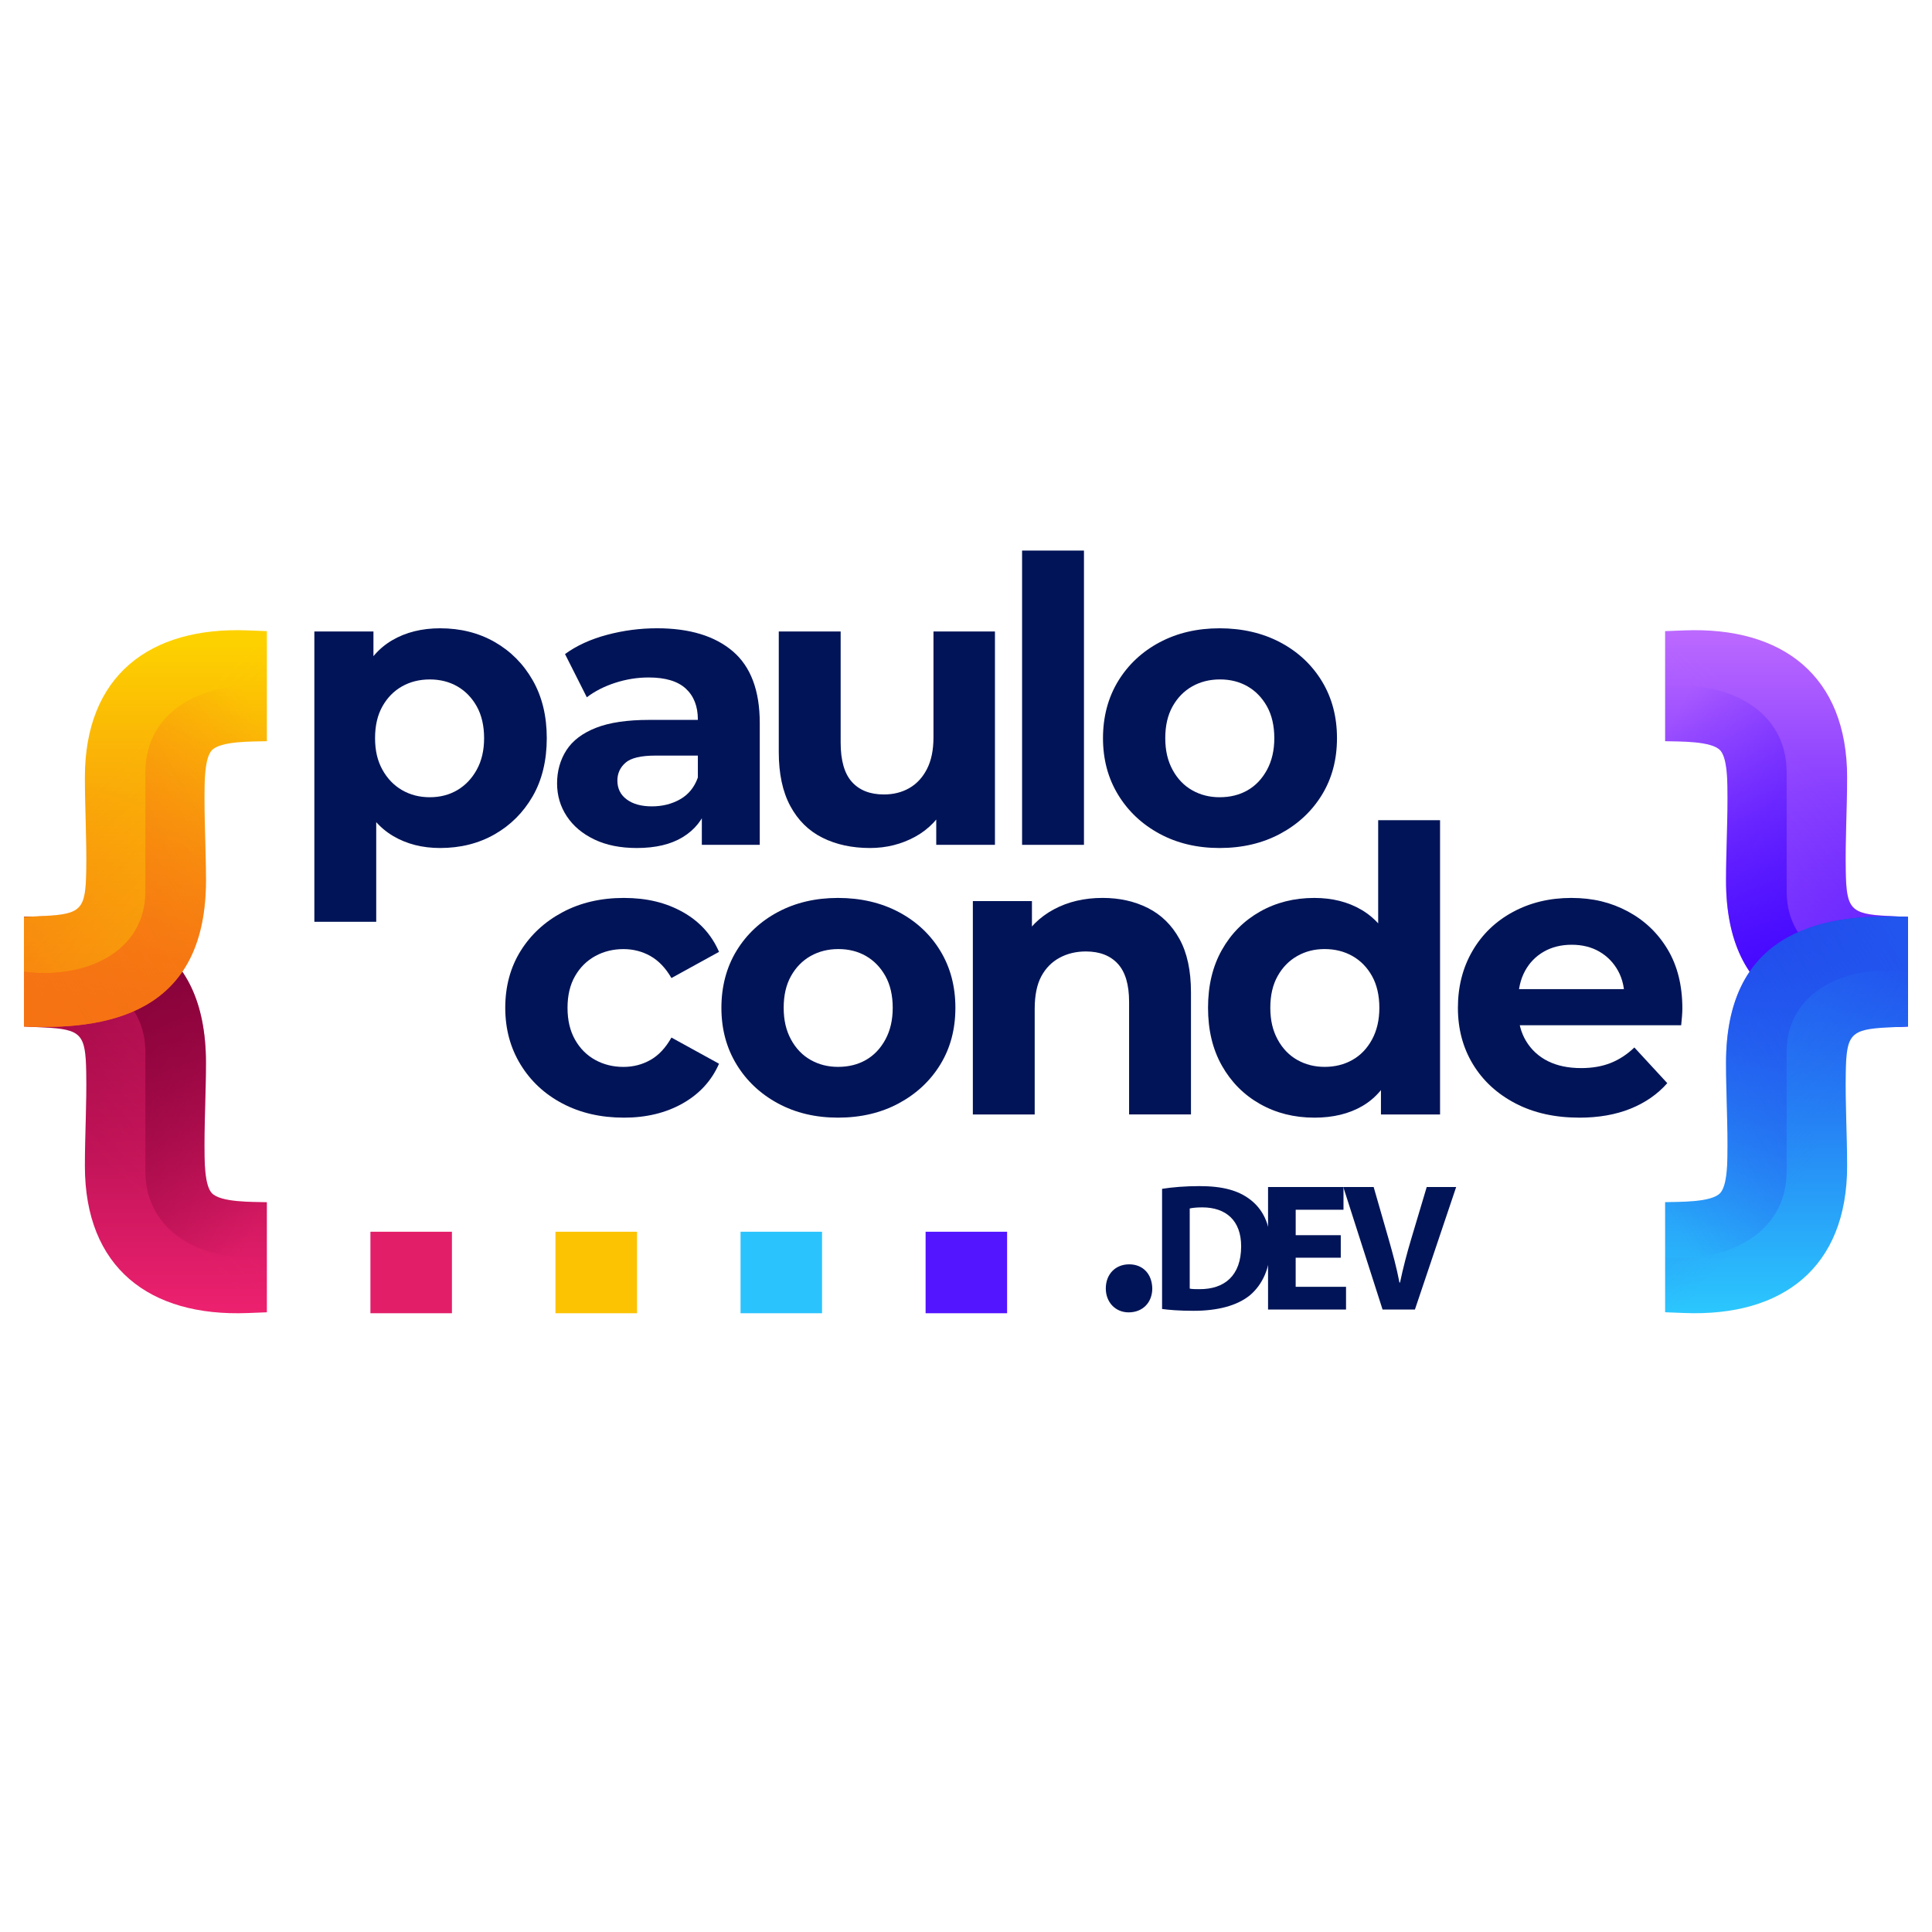
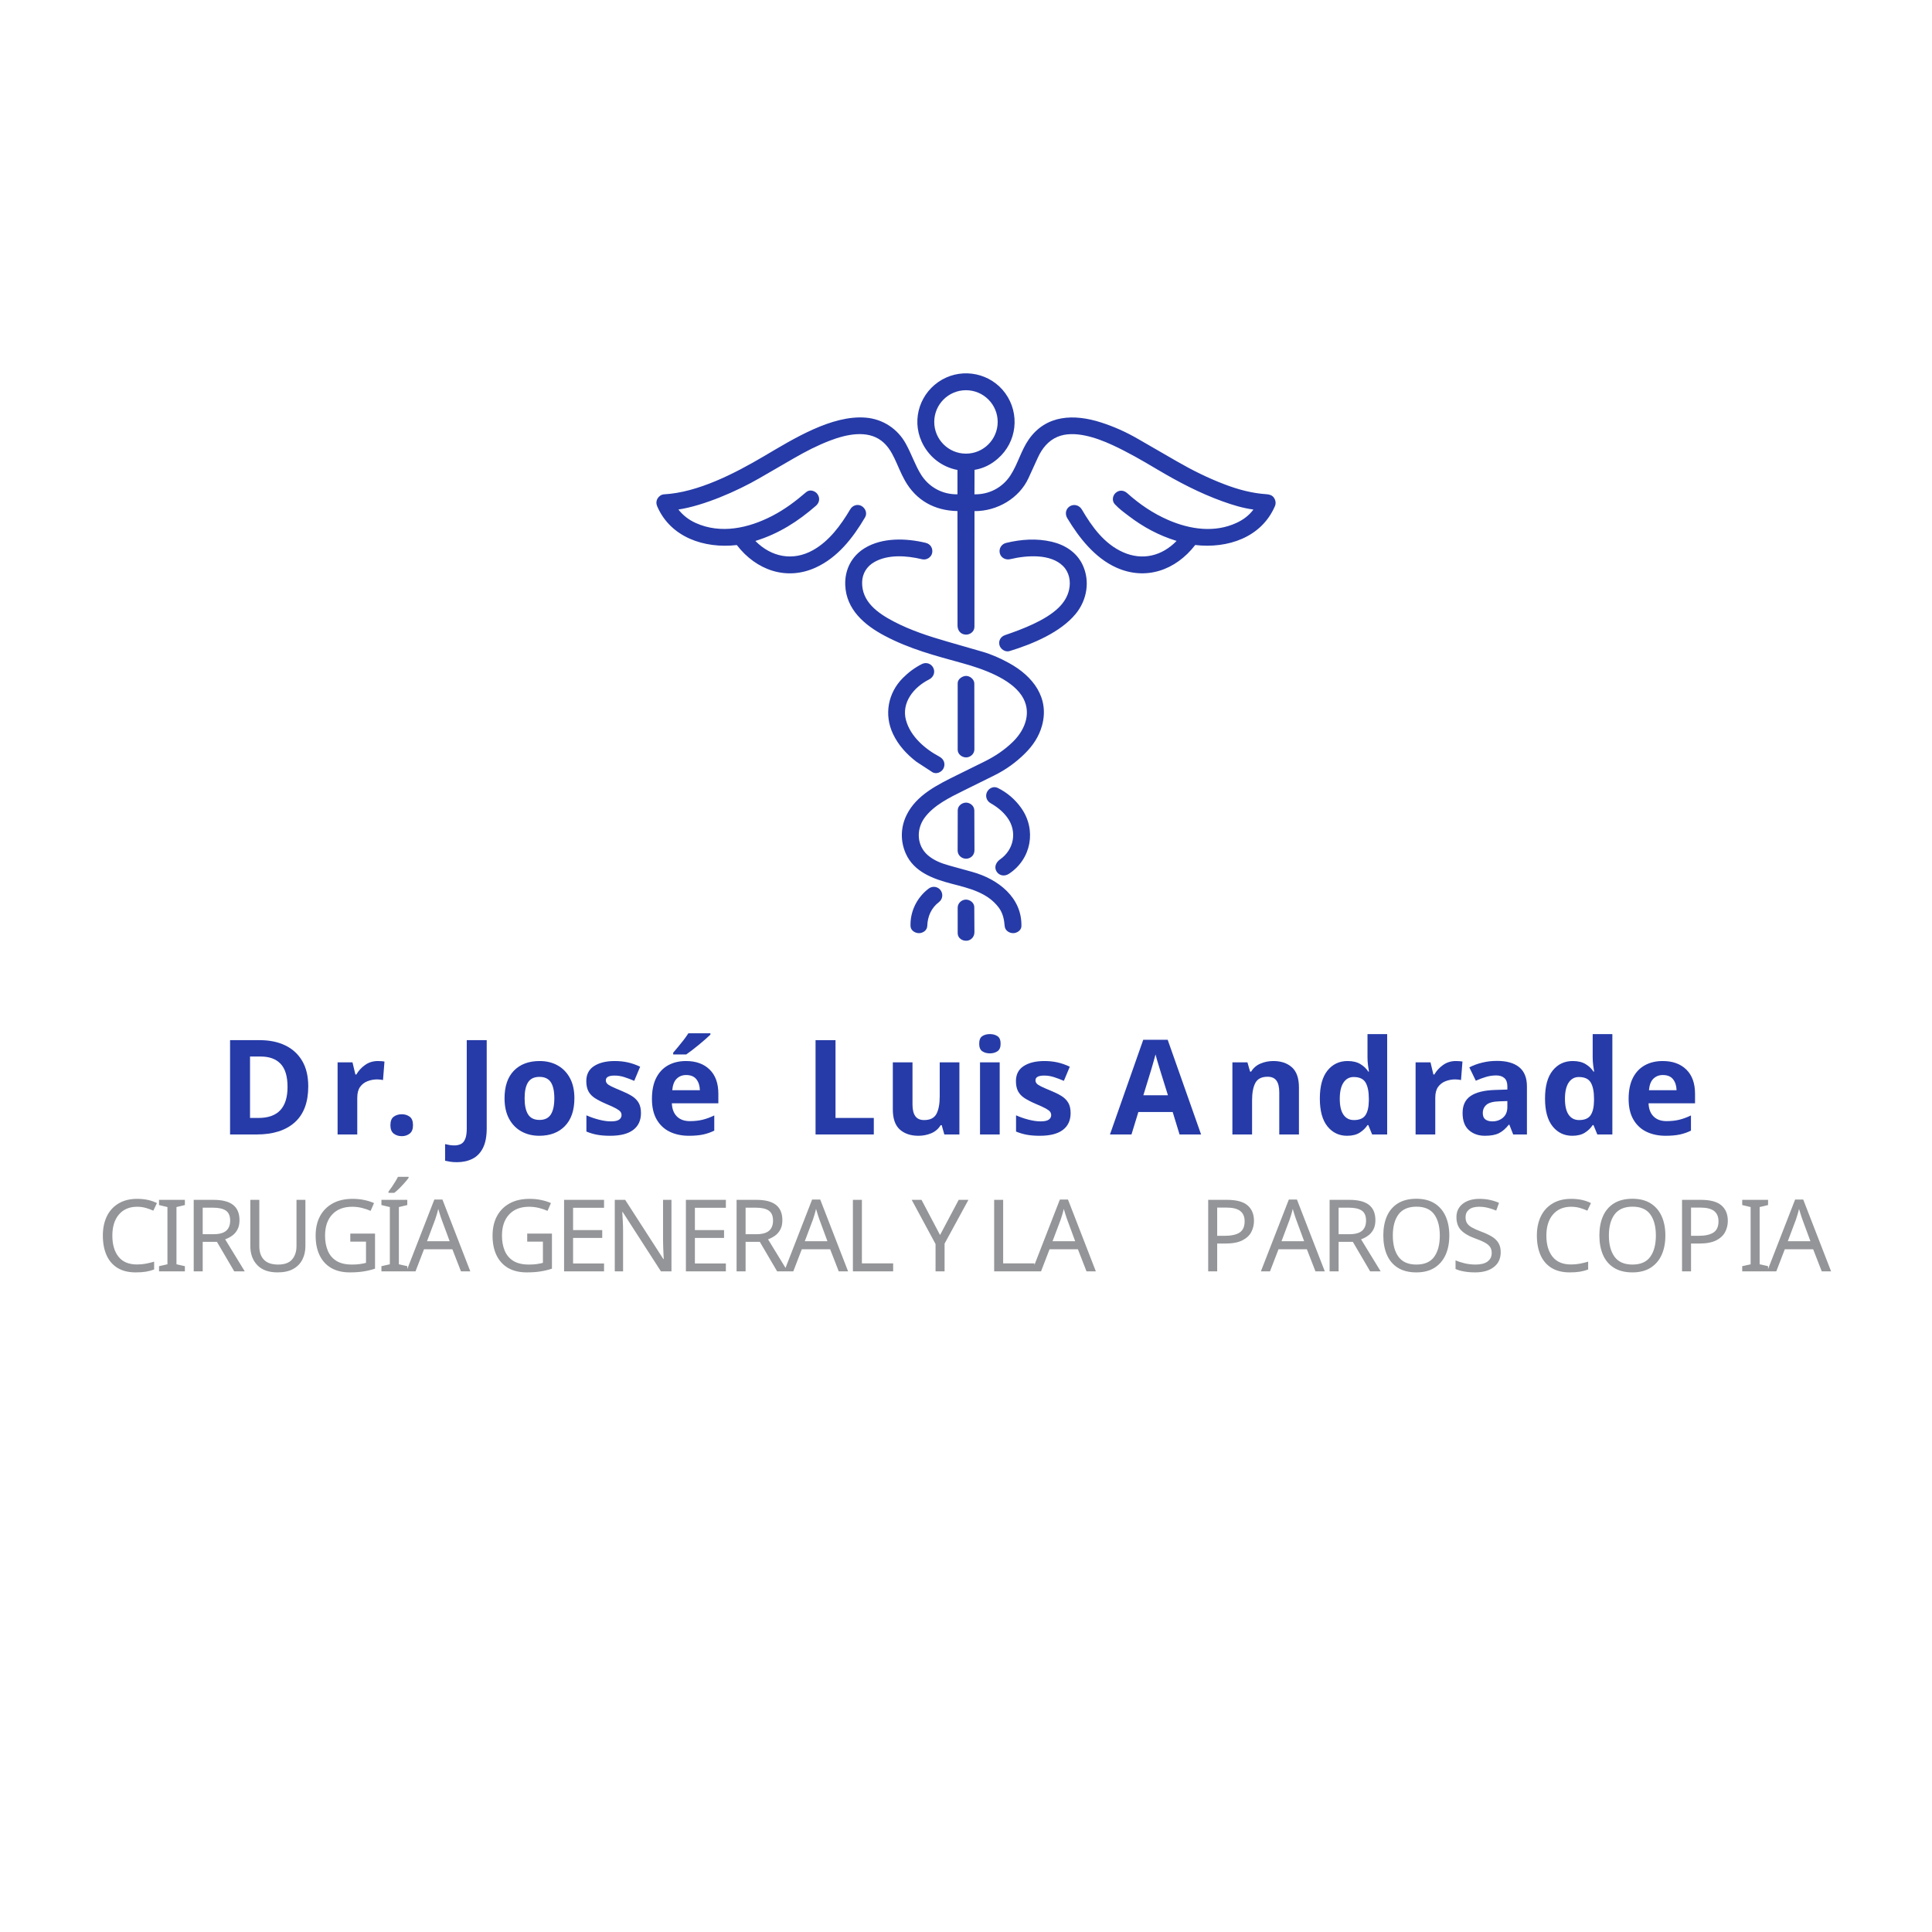
- <svg xmlns="http://www.w3.org/2000/svg" xmlns:xlink="http://www.w3.org/1999/xlink" id="Layer_1" data-name="Layer 1" viewBox="0 0 1080 1080">
+ <svg xmlns="http://www.w3.org/2000/svg" id="Layer_1" data-name="Layer 1" viewBox="0 0 1080 1080">
  <defs>
    <style>
      .cls-1 {
-         mask: url(#mask);
+         font-family: Montserrat-Bold, Montserrat;
+         font-size: 73.83px;
+         font-variation-settings: 'wght' 700;
+         font-weight: 700;
      }

-       .cls-2 {
-         fill: #f67313;
+       .cls-1, .cls-2 {
+         fill: #263ba8;
      }

-       .cls-2, .cls-3, .cls-4, .cls-5, .cls-6, .cls-7, .cls-8, .cls-9 {
-         fill-rule: evenodd;
+       .cls-3 {
+         letter-spacing: 0em;
+       }
+ 
+       .cls-4 {
+         fill: #939598;
+         font-family: Montserrat-Regular, Montserrat;
+         font-size: 56px;
+         font-variation-settings: 'wght' 400;
+       }
+ 
+       .cls-5 {
+         letter-spacing: -.09em;
+       }
+ 
+       .cls-6 {
+         letter-spacing: -.08em;
+       }
+ 
+       .cls-7 {
+         letter-spacing: -.06em;
+       }
+ 
+       .cls-8 {
+         letter-spacing: -.05em;
+       }
+ 
+       .cls-9 {
+         letter-spacing: -.05em;
      }

      .cls-10 {
-         fill: #2bc3fd;
+         letter-spacing: -.04em;
      }

      .cls-11 {
-         fill: url(#linear-gradient-8);
+         letter-spacing: 0em;
      }

      .cls-12 {
-         fill: url(#linear-gradient-7);
+         letter-spacing: 0em;
      }

      .cls-13 {
-         fill: url(#linear-gradient-5);
-       }
- 
-       .cls-14 {
-         fill: url(#linear-gradient-6);
-       }
- 
-       .cls-15 {
-         fill: url(#linear-gradient-9);
-       }
- 
-       .cls-16 {
-         fill: url(#linear-gradient-4);
-       }
- 
-       .cls-17 {
-         fill: url(#linear-gradient-3);
-       }
- 
-       .cls-18 {
-         fill: url(#linear-gradient-2);
-       }
- 
-       .cls-19 {
-         fill: url(#linear-gradient);
-       }
- 
-       .cls-20 {
-         mask: url(#mask-2);
-       }
- 
-       .cls-21 {
-         mask: url(#mask-3);
-       }
- 
-       .cls-22 {
-         mask: url(#mask-4);
-       }
- 
-       .cls-23 {
-         mask: url(#mask-5);
-       }
- 
-       .cls-24 {
-         mask: url(#mask-7);
-       }
- 
-       .cls-25 {
-         mask: url(#mask-6);
-       }
- 
-       .cls-26 {
-         mask: url(#mask-1);
-       }
- 
-       .cls-3 {
-         fill: #830037;
-       }
- 
-       .cls-4 {
-         fill: #2684f5;
-       }
- 
-       .cls-27 {
-         clip-path: url(#clippath-1);
-       }
- 
-       .cls-28 {
-         clip-path: url(#clippath-3);
-       }
- 
-       .cls-29 {
-         clip-path: url(#clippath-2);
-       }
- 
-       .cls-30 {
-         fill: #fcc303;
-       }
- 
-       .cls-31 {
-         clip-rule: evenodd;
-         fill: none;
-       }
- 
-       .cls-32 {
-         fill: url(#linear-gradient-10);
-       }
- 
-       .cls-33 {
-         fill: url(#linear-gradient-11);
-       }
- 
-       .cls-34 {
-         fill: url(#linear-gradient-12);
-       }
- 
-       .cls-5 {
-         fill: #eb206e;
-       }
- 
-       .cls-35 {
-         fill: #e31e69;
-       }
- 
-       .cls-36 {
-         fill: #001457;
-       }
- 
-       .cls-6 {
-         fill: #25e;
-       }
- 
-       .cls-7 {
-         fill: #4004ff;
-       }
- 
-       .cls-8 {
-         fill: #b866ff;
-       }
- 
-       .cls-37 {
-         fill: #5314ff;
-       }
- 
-       .cls-38 {
-         clip-path: url(#clippath);
-       }
- 
-       .cls-9 {
-         fill: #fdd000;
+         letter-spacing: 0em;
      }
    </style>
-     <clipPath id="clippath">
-       <path class="cls-31" d="M13.39,512.58v61.22l11.08.54c21.22,1.01,23.33,3.87,23.74,25.06.31,17.34-.76,34.99-.76,52.42,0,56.82,36.12,84.32,90.96,82.18l10.77-.42v-61.54c-7.82-.23-26.04.25-30.86-5.17-3.61-4.06-3.85-15.16-3.97-20.22-.31-17.33.78-34.99.78-52.42,0-69.46-47.42-84.28-101.74-81.65" />
-     </clipPath>
-     <linearGradient id="linear-gradient" x1="998.71" y1="586.36" x2="998.71" y2="366.56" gradientTransform="translate(1080 1100.66) rotate(-180)" gradientUnits="userSpaceOnUse">
-       <stop offset="0" stop-color="#820036" />
-       <stop offset="1" stop-color="#ed216f" />
-     </linearGradient>
-     <linearGradient id="linear-gradient-2" x1="740.9" y1="1001.93" x2="920.65" y2="822.18" gradientTransform="translate(983.99 1478.39) rotate(-180)" gradientUnits="userSpaceOnUse">
-       <stop offset="0" stop-color="#fff" />
-       <stop offset="1" stop-color="#000" />
-     </linearGradient>
-     <mask id="mask" x="13.39" y="542.42" width="135.79" height="191.69" maskUnits="userSpaceOnUse">
-       <rect class="cls-18" x="13.39" y="542.42" width="135.79" height="191.69" />
-     </mask>
-     <linearGradient id="linear-gradient-3" x1="993.4" y1="920.9" x2="821.92" y2="821.96" gradientTransform="translate(983.99 1476.31) rotate(-180)" xlink:href="#linear-gradient-2" />
-     <mask id="mask-1" x="13.39" y="512.29" width="135.79" height="190.9" maskUnits="userSpaceOnUse">
-       <rect class="cls-17" x="13.39" y="512.29" width="135.79" height="190.9" />
-     </mask>
-     <clipPath id="clippath-1">
-       <path class="cls-31" d="M13.39,573.8v-61.22l11.08-.54c21.22-1.01,23.33-3.88,23.74-25.05.31-17.34-.76-35-.76-52.42,0-56.83,36.12-84.33,90.96-82.18l10.77.42v61.53c-7.82.23-26.04-.25-30.86,5.17-3.61,4.05-3.85,15.16-3.97,20.2-.31,17.34.78,35,.78,52.42,0,69.47-47.42,84.29-101.74,81.65" />
-     </clipPath>
-     <linearGradient id="linear-gradient-4" x1="998.71" y1="526.59" x2="998.71" y2="742.19" gradientTransform="translate(1080 1100.66) rotate(-180)" gradientUnits="userSpaceOnUse">
-       <stop offset="0" stop-color="#f56b15" />
-       <stop offset="1" stop-color="#fdd100" />
-     </linearGradient>
-     <linearGradient id="linear-gradient-5" x1="740.86" y1="855.46" x2="920.61" y2="1035.06" gradientTransform="translate(983.99 1465.28) rotate(-180)" xlink:href="#linear-gradient-2" />
-     <mask id="mask-2" x="13.39" y="352.27" width="135.79" height="191.68" maskUnits="userSpaceOnUse">
-       <rect class="cls-13" x="13.39" y="352.27" width="135.79" height="191.68" />
-     </mask>
-     <linearGradient id="linear-gradient-6" x1="993.42" y1="936.44" x2="821.93" y2="1035.39" gradientTransform="translate(983.99 1467.41) rotate(-180)" xlink:href="#linear-gradient-2" />
-     <mask id="mask-3" x="13.39" y="383.18" width="135.79" height="190.91" maskUnits="userSpaceOnUse">
-       <rect class="cls-14" x="13.39" y="383.18" width="135.79" height="190.91" />
-     </mask>
-     <clipPath id="clippath-2">
-       <path class="cls-31" d="M1066.61,573.8v-61.22l-11.09-.54c-21.23-1.02-23.34-3.88-23.73-25.06-.33-17.34.77-35,.77-52.41,0-56.83-36.12-84.33-90.97-82.18l-10.78.42v61.53c7.81.23,26.05-.25,30.87,5.17,3.61,4.05,3.86,15.16,3.95,20.2.33,17.34-.77,35-.77,52.42,0,69.47,47.43,84.29,101.74,81.65" />
-     </clipPath>
-     <linearGradient id="linear-gradient-7" x1="81.29" y1="526.45" x2="81.29" y2="747.71" gradientTransform="translate(1080 1100.66) rotate(-180)" gradientUnits="userSpaceOnUse">
-       <stop offset="0" stop-color="#3a00ff" />
-       <stop offset="1" stop-color="#bc69ff" />
-     </linearGradient>
-     <linearGradient id="linear-gradient-8" x1="219.24" y1="855.45" x2="39.47" y2="1035.07" gradientTransform="translate(1056.09 1465.28) rotate(-180)" xlink:href="#linear-gradient-2" />
-     <mask id="mask-4" x="930.81" y="352.26" width="135.79" height="191.69" maskUnits="userSpaceOnUse">
-       <rect class="cls-11" x="930.81" y="352.26" width="135.79" height="191.68" />
-     </mask>
-     <linearGradient id="linear-gradient-9" x1="-33.32" y1="936.45" x2="138.18" y2="1035.4" gradientTransform="translate(1056.09 1467.41) rotate(-180)" xlink:href="#linear-gradient-2" />
-     <mask id="mask-5" x="930.81" y="383.17" width="135.79" height="190.91" maskUnits="userSpaceOnUse">
-       <rect class="cls-15" x="930.81" y="383.18" width="135.79" height="190.91" />
-     </mask>
-     <clipPath id="clippath-3">
-       <path class="cls-31" d="M1066.61,512.58v61.22l-11.09.53c-21.23,1.01-23.34,3.88-23.73,25.06-.33,17.34.77,35,.77,52.42,0,56.82-36.12,84.32-90.97,82.17l-10.78-.42v-61.55c7.81-.23,26.05.26,30.87-5.16,3.61-4.06,3.86-15.17,3.95-20.22.33-17.34-.77-34.99-.77-52.42,0-69.46,47.43-84.3,101.74-81.65" />
-     </clipPath>
-     <linearGradient id="linear-gradient-10" x1="81.29" y1="613.64" x2="81.29" y2="350.17" gradientTransform="translate(1080 1100.66) rotate(-180)" gradientUnits="userSpaceOnUse">
-       <stop offset="0" stop-color="#1e27e8" />
-       <stop offset="1" stop-color="#2cd2ff" />
-     </linearGradient>
-     <linearGradient id="linear-gradient-11" x1="-33.32" y1="920.91" x2="138.17" y2="821.96" gradientTransform="translate(1056.09 1476.31) rotate(-180)" xlink:href="#linear-gradient-2" />
-     <mask id="mask-6" x="930.81" y="512.28" width="135.79" height="190.91" maskUnits="userSpaceOnUse">
-       <rect class="cls-33" x="930.81" y="512.28" width="135.79" height="190.91" />
-     </mask>
-     <linearGradient id="linear-gradient-12" x1="219.19" y1="1001.93" x2="39.43" y2="822.18" gradientTransform="translate(1056.09 1478.39) rotate(-180)" xlink:href="#linear-gradient-2" />
-     <mask id="mask-7" x="930.81" y="542.42" width="135.79" height="191.69" maskUnits="userSpaceOnUse">
-       <rect class="cls-34" x="930.81" y="542.42" width="135.79" height="191.69" />
-     </mask>
  </defs>
-   <g>
-     <path class="cls-36" d="M175.73,515.28v-162.29h33.03v24.39l-.67,35.47,2.22,35.25v67.18h-34.59ZM246.01,474.04c-9.9,0-18.62-2.22-26.16-6.65-7.54-4.43-13.41-11.2-17.62-20.29s-6.32-20.58-6.32-34.47,2-25.57,5.99-34.59c3.99-9.01,9.79-15.74,17.4-20.17,7.61-4.43,16.52-6.65,26.72-6.65,11.38,0,21.54,2.55,30.48,7.65,8.94,5.1,16.04,12.23,21.28,21.39,5.24,9.17,7.87,19.95,7.87,32.37s-2.63,23.39-7.87,32.48c-5.25,9.09-12.34,16.18-21.28,21.28-8.94,5.1-19.1,7.65-30.48,7.65ZM240.25,445.66c5.76,0,10.9-1.33,15.41-3.99,4.51-2.66,8.13-6.46,10.86-11.42,2.73-4.95,4.1-10.83,4.1-17.62s-1.37-12.86-4.1-17.74c-2.74-4.88-6.36-8.61-10.86-11.2-4.51-2.58-9.64-3.88-15.41-3.88s-10.94,1.3-15.52,3.88c-4.58,2.59-8.24,6.32-10.97,11.2-2.74,4.88-4.1,10.79-4.1,17.74s1.36,12.67,4.1,17.62c2.73,4.95,6.39,8.76,10.97,11.42,4.58,2.66,9.75,3.99,15.52,3.99Z" />
-     <path class="cls-36" d="M355.97,474.04c-9.17,0-17.07-1.59-23.72-4.77-6.65-3.18-11.79-7.5-15.41-12.97-3.62-5.47-5.43-11.6-5.43-18.4s1.74-13.12,5.21-18.51c3.47-5.39,8.98-9.57,16.52-12.53,7.54-2.96,17.44-4.43,29.71-4.43h31.48v19.95h-27.93c-8.13,0-13.71,1.33-16.74,3.99-3.03,2.66-4.54,5.99-4.54,9.98,0,4.43,1.74,7.95,5.21,10.53,3.47,2.59,8.16,3.88,14.08,3.88s11.2-1.33,15.85-3.99c4.66-2.66,7.94-6.72,9.87-12.19l5.32,16.18c-2.52,7.39-7.09,13.12-13.75,17.18-6.65,4.07-15.22,6.1-25.72,6.1ZM392.33,472.27v-23.28l-2.22-5.1v-41.68c0-7.39-2.26-13.15-6.76-17.29-4.51-4.14-11.42-6.21-20.73-6.21-6.36,0-12.6,1-18.73,2.99-6.13,2-11.42,4.69-15.85,8.09l-12.19-24.17c6.5-4.73,14.33-8.31,23.5-10.75,9.16-2.44,18.47-3.66,27.93-3.66,18.18,0,32.29,4.29,42.35,12.86,10.05,8.57,15.08,21.95,15.08,40.13v68.06h-32.37Z" />
-     <path class="cls-36" d="M486.33,474.04c-10.05,0-18.92-1.92-26.6-5.76-7.69-3.84-13.67-9.75-17.96-17.74-4.29-7.98-6.43-18.03-6.43-30.15v-67.4h34.59v62.08c0,10.05,2.11,17.4,6.32,22.06,4.21,4.66,10.16,6.98,17.85,6.98,5.32,0,10.05-1.18,14.19-3.55,4.14-2.36,7.43-5.91,9.87-10.64,2.44-4.73,3.66-10.64,3.66-17.74v-59.19h34.36v119.28h-32.81v-33.03l5.99,9.75c-4.14,8.28-10.05,14.52-17.74,18.73-7.69,4.21-16.11,6.32-25.27,6.32Z" />
-     <path class="cls-36" d="M571.35,472.27v-164.5h34.59v164.5h-34.59Z" />
-     <path class="cls-36" d="M681.76,474.04c-12.56,0-23.76-2.66-33.59-7.98-9.83-5.32-17.55-12.6-23.17-21.84-5.62-9.24-8.42-19.77-8.42-31.59s2.81-22.58,8.42-31.81c5.62-9.23,13.34-16.48,23.17-21.73,9.83-5.24,21.02-7.87,33.59-7.87s24.02,2.63,33.92,7.87c9.9,5.25,17.66,12.49,23.28,21.73,5.62,9.24,8.42,19.84,8.42,31.81s-2.81,22.54-8.42,31.7c-5.62,9.17-13.38,16.41-23.28,21.73-9.9,5.32-21.21,7.98-33.92,7.98ZM681.76,445.66c5.91,0,11.12-1.29,15.63-3.88,4.51-2.58,8.13-6.39,10.86-11.42,2.73-5.02,4.1-10.94,4.1-17.74s-1.37-12.86-4.1-17.74c-2.74-4.88-6.36-8.61-10.86-11.2-4.51-2.58-9.64-3.88-15.41-3.88s-10.94,1.3-15.52,3.88c-4.58,2.59-8.24,6.32-10.97,11.2-2.74,4.88-4.1,10.79-4.1,17.74s1.36,12.71,4.1,17.74c2.73,5.03,6.39,8.83,10.97,11.42,4.58,2.59,9.68,3.88,15.3,3.88Z" />
-   </g>
-   <g>
-     <path class="cls-36" d="M348.73,624.77c-12.86,0-24.28-2.62-34.25-7.87-9.98-5.24-17.81-12.53-23.5-21.84-5.69-9.31-8.54-19.88-8.54-31.7s2.84-22.54,8.54-31.7c5.69-9.16,13.52-16.41,23.5-21.73s21.39-7.98,34.25-7.98,23.54,2.63,32.92,7.87c9.38,5.25,16.15,12.68,20.29,22.28l-26.6,14.63c-3.25-5.62-7.17-9.72-11.75-12.3-4.58-2.58-9.61-3.88-15.08-3.88-5.76,0-11.01,1.3-15.74,3.88-4.73,2.59-8.5,6.32-11.31,11.2-2.81,4.88-4.21,10.79-4.21,17.74s1.4,12.9,4.21,17.85c2.81,4.95,6.58,8.72,11.31,11.31,4.73,2.59,9.98,3.88,15.74,3.88,5.47,0,10.49-1.29,15.08-3.88,4.58-2.58,8.5-6.76,11.75-12.53l26.6,14.63c-4.14,9.46-10.9,16.85-20.29,22.17-9.39,5.32-20.36,7.98-32.92,7.98Z" />
-     <path class="cls-36" d="M468.45,624.77c-12.56,0-23.76-2.66-33.59-7.98-9.83-5.32-17.55-12.6-23.17-21.84-5.62-9.24-8.42-19.77-8.42-31.59s2.81-22.58,8.42-31.81c5.62-9.23,13.34-16.48,23.17-21.73,9.83-5.24,21.02-7.87,33.59-7.87s24.02,2.63,33.92,7.87c9.9,5.25,17.66,12.49,23.28,21.73,5.62,9.24,8.42,19.84,8.42,31.81s-2.81,22.54-8.42,31.7c-5.62,9.17-13.38,16.41-23.28,21.73-9.9,5.32-21.21,7.98-33.92,7.98ZM468.45,596.39c5.91,0,11.12-1.29,15.63-3.88,4.51-2.58,8.13-6.39,10.86-11.42,2.73-5.02,4.1-10.94,4.1-17.74s-1.37-12.86-4.1-17.74c-2.74-4.88-6.36-8.61-10.86-11.2-4.51-2.58-9.64-3.88-15.41-3.88s-10.94,1.3-15.52,3.88c-4.58,2.59-8.24,6.32-10.97,11.2-2.74,4.88-4.1,10.79-4.1,17.74s1.36,12.71,4.1,17.74c2.73,5.03,6.39,8.83,10.97,11.42,4.58,2.59,9.68,3.88,15.3,3.88Z" />
-     <path class="cls-36" d="M543.83,623v-119.28h33.03v33.03l-6.21-9.98c4.29-7.98,10.42-14.11,18.4-18.4,7.98-4.29,17.07-6.43,27.27-6.43,9.46,0,17.92,1.88,25.38,5.65,7.46,3.77,13.34,9.53,17.63,17.29,4.29,7.76,6.43,17.7,6.43,29.82v68.28h-34.59v-62.96c0-9.61-2.11-16.7-6.32-21.28-4.21-4.58-10.16-6.87-17.85-6.87-5.47,0-10.39,1.19-14.74,3.55-4.36,2.37-7.76,5.84-10.2,10.42-2.44,4.58-3.66,10.64-3.66,18.18v58.97h-34.59Z" />
-     <path class="cls-36" d="M734.71,624.77c-11.23,0-21.36-2.55-30.37-7.65-9.02-5.1-16.11-12.23-21.28-21.39-5.18-9.16-7.76-19.95-7.76-32.37s2.58-23.2,7.76-32.37c5.17-9.16,12.27-16.29,21.28-21.39,9.01-5.1,19.14-7.65,30.37-7.65,10.05,0,18.84,2.22,26.38,6.65,7.54,4.43,13.38,11.16,17.51,20.17,4.14,9.02,6.21,20.55,6.21,34.59s-2,25.42-5.99,34.59c-3.99,9.17-9.72,15.93-17.18,20.29-7.46,4.36-16.44,6.54-26.94,6.54ZM740.48,596.39c5.76,0,10.94-1.29,15.52-3.88,4.58-2.58,8.24-6.39,10.97-11.42,2.73-5.02,4.1-10.94,4.1-17.74s-1.37-12.86-4.1-17.74c-2.74-4.88-6.39-8.61-10.97-11.2-4.58-2.58-9.75-3.88-15.52-3.88s-10.72,1.3-15.3,3.88c-4.58,2.59-8.24,6.32-10.97,11.2-2.74,4.88-4.1,10.79-4.1,17.74s1.36,12.71,4.1,17.74c2.73,5.03,6.39,8.83,10.97,11.42,4.58,2.59,9.68,3.88,15.3,3.88ZM771.96,623v-24.39l.67-35.47-2.22-35.25v-69.39h34.59v164.5h-33.03Z" />
-     <path class="cls-36" d="M882.81,624.77c-13.6,0-25.5-2.66-35.69-7.98s-18.11-12.6-23.72-21.84c-5.62-9.24-8.42-19.77-8.42-31.59s2.7-22.39,8.09-31.7c5.39-9.31,12.93-16.59,22.61-21.84,9.68-5.24,20.58-7.87,32.7-7.87s22.21,2.52,31.59,7.54c9.38,5.03,16.81,12.12,22.28,21.28,5.47,9.17,8.2,20.17,8.2,33.03,0,1.33-.08,2.85-.22,4.54-.15,1.7-.3,3.29-.44,4.77h-96.88v-20.17h78.7l-13.52,5.99c.15-6.21-1.04-11.6-3.55-16.18-2.52-4.58-5.99-8.17-10.42-10.75-4.43-2.58-9.61-3.88-15.52-3.88s-11.12,1.3-15.63,3.88c-4.51,2.59-8.02,6.21-10.53,10.86-2.51,4.66-3.77,10.16-3.77,16.52v5.32c0,6.65,1.48,12.42,4.43,17.29,2.96,4.88,7.02,8.61,12.19,11.2,5.17,2.59,11.38,3.88,18.62,3.88,6.21,0,11.71-.96,16.52-2.88,4.8-1.92,9.2-4.8,13.19-8.65l18.4,19.95c-5.47,6.21-12.34,10.97-20.62,14.3-8.28,3.33-17.81,4.99-28.6,4.99Z" />
-   </g>
-   <g class="cls-38">
-     <rect class="cls-19" x="13.39" y="509.94" width="135.79" height="226.19" />
-   </g>
-   <g class="cls-1">
-     <path class="cls-5" d="M13.39,543.19c33.49-4.46,67.88,10.51,67.88,44.77v66.73c0,35.56,34.3,51.29,67.91,48.1v30.77l-10.77.42c-54.85,2.15-90.96-25.35-90.96-82.18,0-17.43,1.08-35.07.76-52.42-.41-21.19-2.52-24.05-23.74-25.06l-11.08-.54v-30.61Z" />
-   </g>
-   <g class="cls-26">
-     <path class="cls-3" d="M13.39,512.58v30.61c33.49-4.46,67.88,10.51,67.88,44.77v66.73c0,35.56,34.3,51.29,67.91,48.1v-30.77c-7.82-.23-26.04.25-30.86-5.17-3.61-4.06-3.85-15.16-3.97-20.22-.31-17.33.78-34.99.78-52.42,0-69.46-47.42-84.28-101.74-81.65" />
-   </g>
-   <g class="cls-27">
-     <rect class="cls-16" x="13.39" y="350.23" width="135.79" height="226.2" />
-   </g>
-   <g class="cls-20">
-     <path class="cls-9" d="M13.39,543.18c33.49,4.46,67.88-10.51,67.88-44.77v-66.73c0-35.55,34.3-51.28,67.91-48.09v-30.77l-10.77-.42c-54.85-2.15-90.96,25.35-90.96,82.18,0,17.43,1.08,35.08.76,52.42-.41,21.17-2.52,24.04-23.74,25.05l-11.08.54v30.6Z" />
-   </g>
-   <g class="cls-21">
-     <path class="cls-2" d="M13.39,573.8v-30.62c33.49,4.46,67.88-10.51,67.88-44.77v-66.73c0-35.55,34.3-51.28,67.91-48.09v30.76c-7.82.23-26.04-.25-30.86,5.17-3.61,4.05-3.85,15.16-3.97,20.2-.31,17.34.78,35,.78,52.42,0,69.47-47.42,84.29-101.74,81.65" />
-   </g>
-   <g class="cls-29">
-     <rect class="cls-12" x="930.81" y="350.23" width="135.79" height="226.2" />
-   </g>
-   <g class="cls-22">
-     <path class="cls-8" d="M1066.61,543.18c-33.49,4.46-67.87-10.51-67.87-44.77v-66.73c0-35.55-34.31-51.29-67.92-48.1v-30.76l10.78-.42c54.85-2.15,90.97,25.35,90.97,82.18,0,17.41-1.1,35.07-.77,52.41.4,21.18,2.5,24.04,23.73,25.06l11.09.54v30.6Z" />
-   </g>
-   <g class="cls-23">
-     <path class="cls-7" d="M1066.61,573.8v-30.62c-33.49,4.46-67.87-10.51-67.87-44.77v-66.73c0-35.55-34.31-51.29-67.92-48.1v30.77c7.81.23,26.05-.25,30.87,5.17,3.61,4.05,3.86,15.16,3.95,20.2.33,17.34-.77,35-.77,52.42,0,69.47,47.43,84.29,101.74,81.65" />
-   </g>
-   <g class="cls-28">
-     <rect class="cls-32" x="930.81" y="509.93" width="135.79" height="226.21" />
-   </g>
-   <g class="cls-25">
-     <path class="cls-6" d="M1066.61,512.58v30.6c-33.49-4.45-67.87,10.52-67.87,44.78v66.73c0,35.56-34.31,51.28-67.92,48.1v-30.77c7.81-.23,26.05.26,30.87-5.16,3.61-4.06,3.86-15.17,3.95-20.22.33-17.34-.77-34.99-.77-52.42,0-69.46,47.43-84.3,101.74-81.65" />
-   </g>
-   <g class="cls-24">
-     <path class="cls-4" d="M1066.61,543.18c-33.49-4.45-67.87,10.52-67.87,44.78v66.73c0,35.56-34.31,51.28-67.92,48.1v30.77l10.78.42c54.85,2.15,90.97-25.35,90.97-82.17,0-17.43-1.1-35.08-.77-52.42.4-21.18,2.5-24.05,23.73-25.06l11.09-.53v-30.62Z" />
-   </g>
-   <g>
-     <rect class="cls-37" x="517.42" y="688.55" width="45.56" height="45.56" />
-     <rect class="cls-10" x="413.97" y="688.55" width="45.56" height="45.56" />
-     <rect class="cls-30" x="310.51" y="688.55" width="45.58" height="45.56" />
-     <rect class="cls-35" x="207.07" y="688.55" width="45.56" height="45.56" />
-   </g>
-   <g>
-     <path class="cls-36" d="M618.15,720.27c0-7.98,5.37-13.5,13.06-13.5s12.77,5.37,12.92,13.5c0,7.69-5.23,13.35-13.21,13.35-7.4,0-12.77-5.66-12.77-13.35Z" />
-     <path class="cls-36" d="M649.61,664.56c5.69-.91,13.11-1.52,20.83-1.52,13.11,0,21.64,2.44,28.15,7.32,7.11,5.28,11.58,13.72,11.58,25.81,0,13.11-4.78,22.15-11.28,27.74-7.21,6-18.29,8.84-31.7,8.84-8.03,0-13.82-.51-17.58-1.02v-67.16ZM665.05,720.34c1.32.31,3.56.31,5.39.31,14.12.1,23.37-7.62,23.37-23.98,0-14.23-8.33-21.74-21.74-21.74-3.35,0-5.69.31-7.01.61v44.81Z" />
-     <path class="cls-36" d="M749.49,703.07h-25.2v16.26h28.15v12.7h-43.59v-68.48h42.17v12.7h-26.72v14.23h25.2v12.6Z" />
-     <path class="cls-36" d="M772.86,732.02l-21.95-68.48h16.97l8.33,28.96c2.34,8.23,4.47,15.95,6.1,24.49h.3c1.73-8.23,3.86-16.36,6.2-24.18l8.74-29.26h16.46l-23.06,68.48h-18.09Z" />
-   </g>
+   <path class="cls-2" d="M561.82,355.03c9.73-3.3,22.6-8.24,29.82-15.21,2.94-2.84,5.1-6.16,5.99-10.18,1.04-4.72.09-9.75-3.39-13.22-6.91-6.89-20-6.1-29.47-3.85-2.61.62-5.13-.75-5.82-3.11-.77-2.63.76-5.32,3.52-5.98,8.43-2.02,17-2.62,25.44-.65,7.4,1.73,13.92,5.89,17.23,12.83,4.32,9.07,2.53,19.74-3.79,27.46-8.49,10.37-24.16,16.92-36.97,20.83-2.51.77-5.07-1.17-5.64-3.2-.7-2.46.55-4.86,3.09-5.72ZM539.81,354.76c2.28.12,4.9-1.56,4.91-4.4l.03-64.64c12.78.06,25.07-7.25,30.22-18.54l5.18-11.34c2.33-5.12,5.87-9.57,11.15-11.72,9.11-3.72,21.48.48,30.48,4.63,8.66,3.99,16.6,8.59,24.82,13.48,11.92,7.08,23.95,13.42,37,18.1,5.69,2.04,11.07,3.68,17.07,4.51-2.44,3.29-5.64,5.68-9.41,7.43-12.23,5.69-25.98,3.72-38.24-1.6-8.49-3.69-16.01-8.81-22.88-14.97-2.04-1.83-4.62-1.87-6.52-.14-1.72,1.57-2.14,4.44-.44,6.29,2.41,2.62,5.13,4.56,7.97,6.72,8,6.09,16.62,10.74,26.57,13.81-8.19,8.46-19.11,11.1-29.86,6.34-10.52-4.66-17.38-14.13-23.05-23.83-1.45-2.48-4.36-3.3-6.7-1.92-2.28,1.35-2.97,4.24-1.49,6.7,6.64,11.04,15.39,22.13,27.21,27.52,16.54,7.55,33.4,1.63,44.3-12.53,18.22,2.12,37.05-4.25,44.57-21.74.72-1.68.33-3.45-.66-4.81-.9-1.23-2.31-1.73-4.05-1.84-8.13-.54-15.79-2.59-23.43-5.51-9.4-3.58-18.11-7.91-26.82-12.94l-21.65-12.5c-6.59-3.8-13.28-6.81-20.5-9.14-15.26-4.92-30.79-4.34-40.46,9.41-4.27,6.07-6.15,13.78-10.26,20.11-4.5,6.94-12,10.78-20.14,10.63l.04-13.67c5.09-.85,9.28-3.01,13.02-6.29,10.73-9.28,12.44-25.14,4.17-36.55-8.05-11.1-23.39-14.41-35.38-7.58-12.02,6.85-17.2,21.74-11.4,34.57,3.78,8.36,11.11,14.19,20.05,15.91v13.59c-8.34.19-15.99-3.96-20.43-11.1-3.19-5.12-5.09-11.04-8.42-17.13-4.59-8.39-12.86-13.84-22.46-14.62-19.02-1.54-40.58,11.98-56.96,21.62-16.31,9.61-36.9,20.23-55.75,21.25-1.61.09-2.92,1.18-3.58,2.27-.86,1.41-.89,2.96-.23,4.49,7.48,17.29,26.29,23.68,44.49,21.6,10.77,14.02,27.74,20.11,44.19,12.53,12.28-5.65,20.71-16.52,27.49-28.02,1.4-2.37.14-5.3-2.17-6.46-2.07-1.03-4.76-.32-6.1,1.95-5.27,8.91-11.82,17.87-20.95,22.92-11.12,6.16-23.11,3.88-32.1-5.21,13.13-4.05,23.79-10.91,33.85-19.66,2.07-1.8,2.43-4.48.74-6.7-1.25-1.64-4.17-2.66-6.15-.96-5.93,5.1-12,9.68-18.98,13.29-13.37,6.92-28.79,10.29-42.8,3.98-3.85-1.73-7.09-4.24-9.68-7.52,14.25-2.17,32.88-10.32,45.31-17.52l19.27-11.15c6.57-3.8,13.06-7.14,20.14-9.86,9.22-3.54,20.74-6.01,28.74.07,6.76,5.14,8.49,13.93,13.12,22.19,6.27,11.19,16.63,16.89,29.42,17.13l.03,63.94c0,2.88,1.76,4.98,4.54,5.12ZM557.71,235.86c0,9.79-7.94,17.73-17.73,17.73s-17.73-7.94-17.73-17.73,7.94-17.73,17.73-17.73,17.73,7.94,17.73,17.73ZM530.23,483.71c-4.14-1.15-8.1-2.71-11.42-5.51-6.31-5.32-6.79-14.42-1.99-21.03,5.1-7.01,14.04-11.37,21.89-15.25l17.08-8.45c6.46-3.19,12.16-7.29,17.26-12.37,4.41-4.39,7.75-9.39,9.42-15.38,4.33-15.57-4.99-27.73-18.43-35.08-4.84-2.65-9.71-4.85-15.03-6.38l-19.26-5.55c-10.47-3.02-20.63-6.3-30.25-11.34-9.05-4.75-17.81-11.1-17.57-21.91.11-4.86,2.62-8.88,6.8-11.26,7.66-4.38,18.05-3.67,26.66-1.58,2.63.64,5.17-1.12,5.67-3.41.58-2.67-.87-5.1-3.58-5.76-11.05-2.66-24.22-3.02-33.97,2.87-7.43,4.49-11.37,12.13-11.01,20.84.56,13.46,10.56,22.17,21.97,28.21,14.18,7.5,28.26,11.14,43.56,15.36,11.19,3.09,26.63,8.49,33.02,18,5.85,8.71,2.48,18.68-4.64,25.75-4.72,4.68-10.17,8.3-16.13,11.25l-14.83,7.32c-11.06,5.46-23.21,11.28-28.72,22.67-3.32,6.86-3.46,14.51-.38,21.45,4.52,10.17,15.13,14.12,25.57,16.83,9.89,2.57,20.1,4.93,26.41,13.37,2.26,3.03,3.01,6.62,3.29,10.31.19,2.48,2.53,3.98,4.81,3.96,1.89-.02,4.48-1.45,4.54-3.83.43-15.99-12.9-26.38-27.53-30.43l-13.23-3.66ZM506.48,402.71c-2.7-9.82,4.13-18.47,12.9-22.9,2.53-1.28,3.52-4.1,2.34-6.49s-4-3.33-6.39-2.11c-4.03,2.05-7.46,4.61-10.61,7.77-8.38,8.38-10.63,20.62-5.48,31.39,2.97,6.22,7.55,11.22,13.03,15.44l8.84,5.78c2.32,1.52,5.43-.01,6.39-2.21,1.11-2.54.11-5.09-2.43-6.44-8.18-4.37-16.13-11.37-18.57-20.23ZM570.82,451.61c-3.34-4.7-7.81-8.57-13.08-11.16-2.44-1.2-5.14.27-6.1,2.53-.9,2.11-.15,4.71,2.07,5.98,3.71,2.13,6.93,4.66,9.45,8.14,5.55,7.68,3.72,17.82-4.08,23.28-2.28,1.6-3.49,4.27-2.03,6.73,1.42,2.39,4.43,3.02,6.96,1.35,12.58-8.29,15.5-24.66,6.81-36.85ZM544.65,382.15c0-2.47-2.48-4.28-4.52-4.31-1.9-.03-4.78,1.59-4.78,4.03v37.23c0,2.64,2.57,4.33,4.77,4.3,2.12-.03,4.57-1.76,4.57-4.54l-.04-36.72ZM544.65,453.04c0-2.56-2.35-4.33-4.54-4.37-2.21-.04-4.73,1.7-4.73,4.29l-.06,22.49c0,2.75,2.35,4.6,4.79,4.57,2.4-.03,4.63-1.85,4.62-4.77l-.07-22.21ZM524.86,504.29c2.16-1.64,2.44-4.61.94-6.64s-4.44-2.61-6.68-.92c-6.51,4.93-10.42,12.74-10.13,20.98.09,2.55,2.73,3.99,4.85,3.93,2.06-.06,4.42-1.5,4.51-4.05.18-5.43,2.32-10.12,6.52-13.3ZM544.64,507.16c-.02-2.62-2.55-4.37-4.87-4.27-2.22.09-4.42,1.98-4.42,4.48v14.29c0,2.77,2.58,4.41,5.13,4.21,2.2-.17,4.25-2.04,4.23-4.8l-.08-13.91Z" />
+   <text class="cls-1" transform="translate(121.97 634.17)">
+     <tspan x="0" y="0">D</tspan>
+     <tspan class="cls-12" x="60.98" y="0">r</tspan>
+     <tspan x="92.07" y="0">. José </tspan>
+     <tspan class="cls-11" x="327.29" y="0">L</tspan>
+     <tspan class="cls-3" x="371.59" y="0">uis A</tspan>
+     <tspan class="cls-13" x="561.18" y="0">n</tspan>
+     <tspan x="612.5" y="0">d</tspan>
+     <tspan class="cls-10" x="663.59" y="0">r</tspan>
+     <tspan class="cls-13" x="692.53" y="0">a</tspan>
+     <tspan x="738.38" y="0">de</tspan>
+   </text>
+   <text class="cls-4" transform="translate(54.07 710.71)">
+     <tspan class="cls-8" x="0" y="0">CIRUGÍA GENERAL Y LA</tspan>
+     <tspan class="cls-5" x="615.88" y="0">P</tspan>
+     <tspan class="cls-8" x="650.77" y="0">AROS</tspan>
+     <tspan class="cls-6" x="801.63" y="0">C</tspan>
+     <tspan class="cls-9" x="836.57" y="0">O</tspan>
+     <tspan class="cls-7" x="880.76" y="0">P</tspan>
+     <tspan class="cls-9" x="917.6" y="0">IA</tspan>
+   </text>
</svg>
